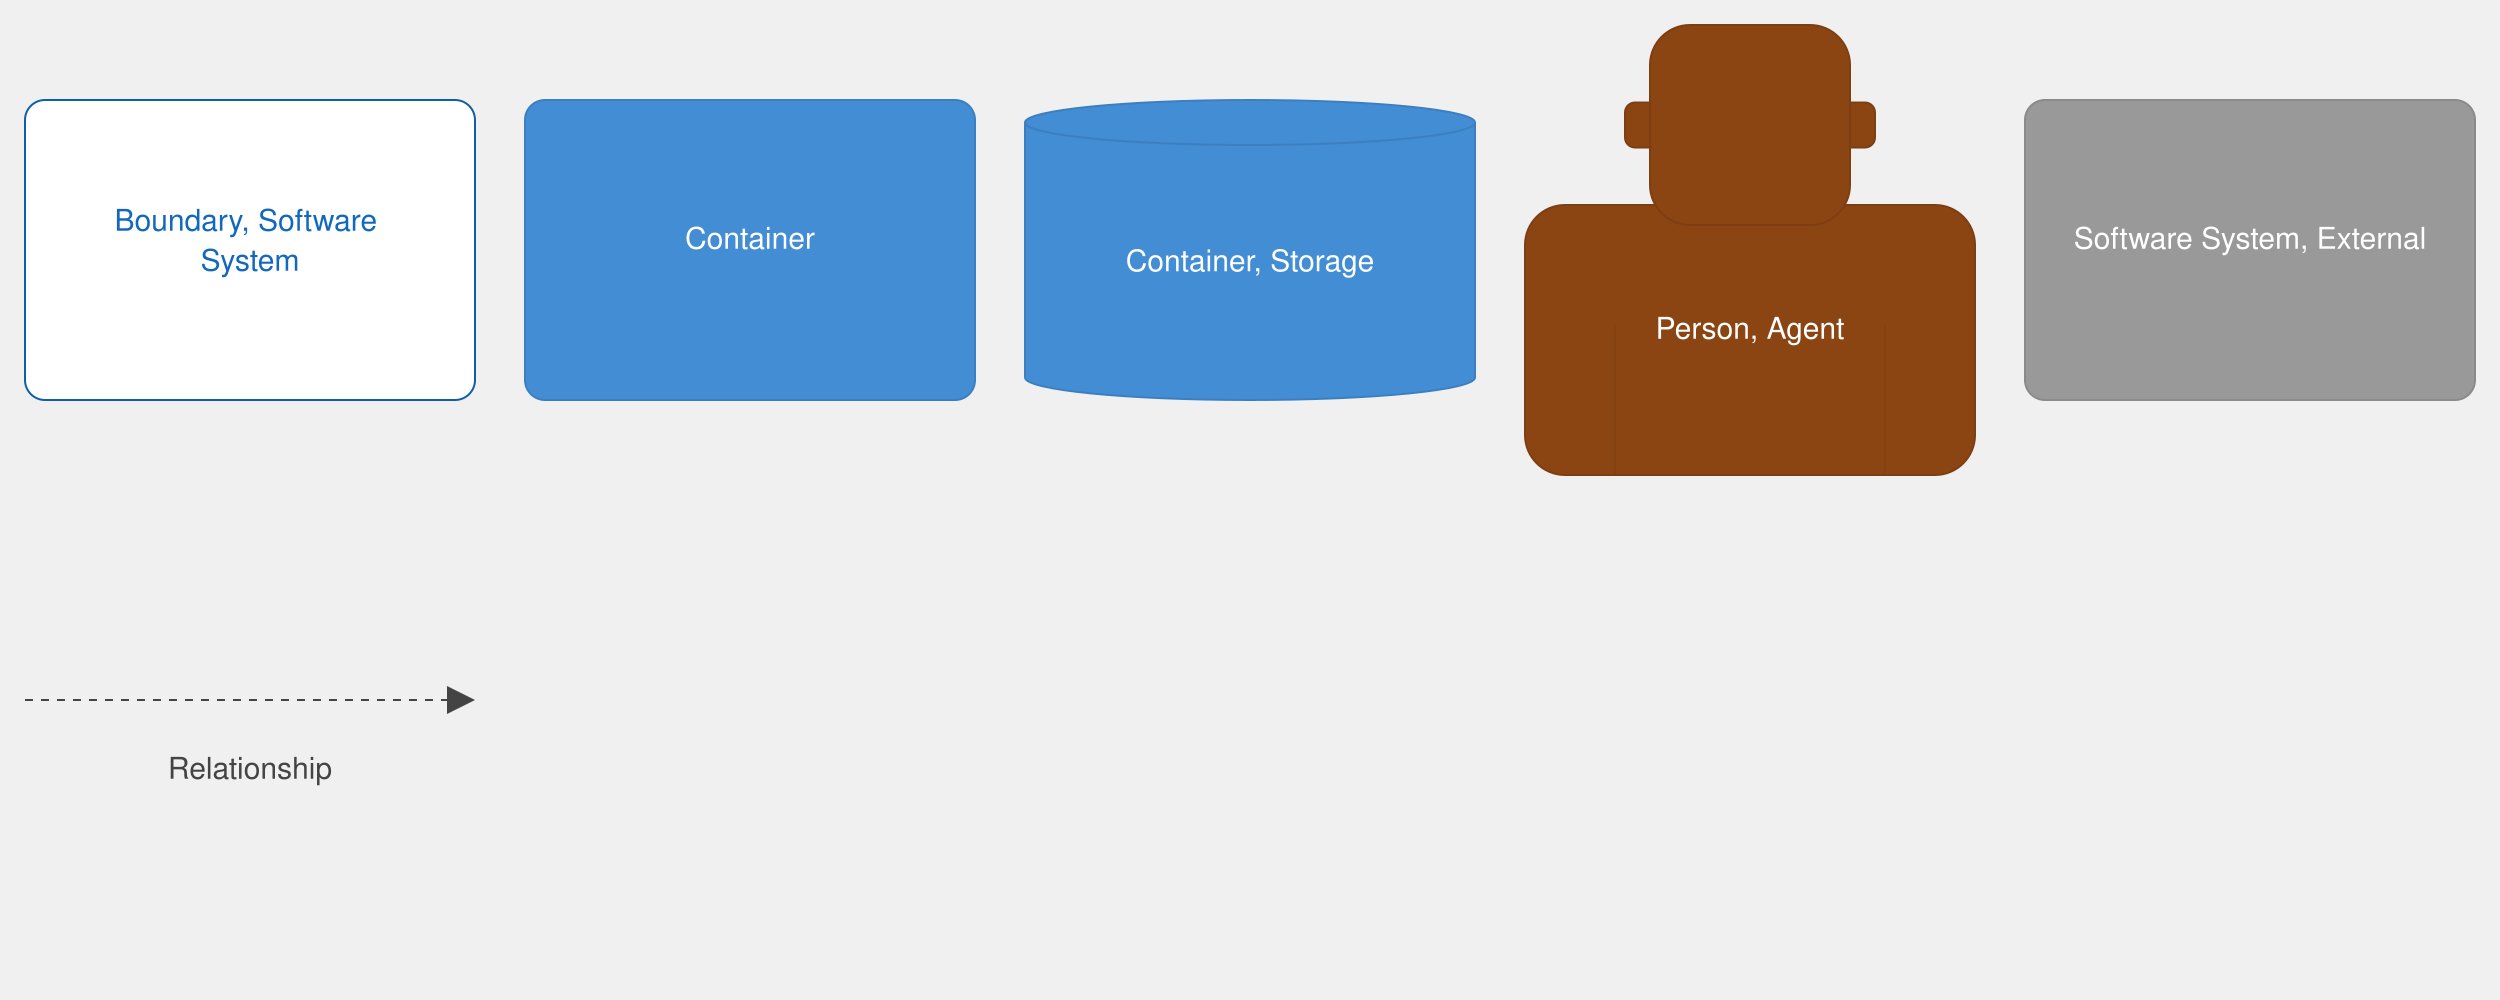
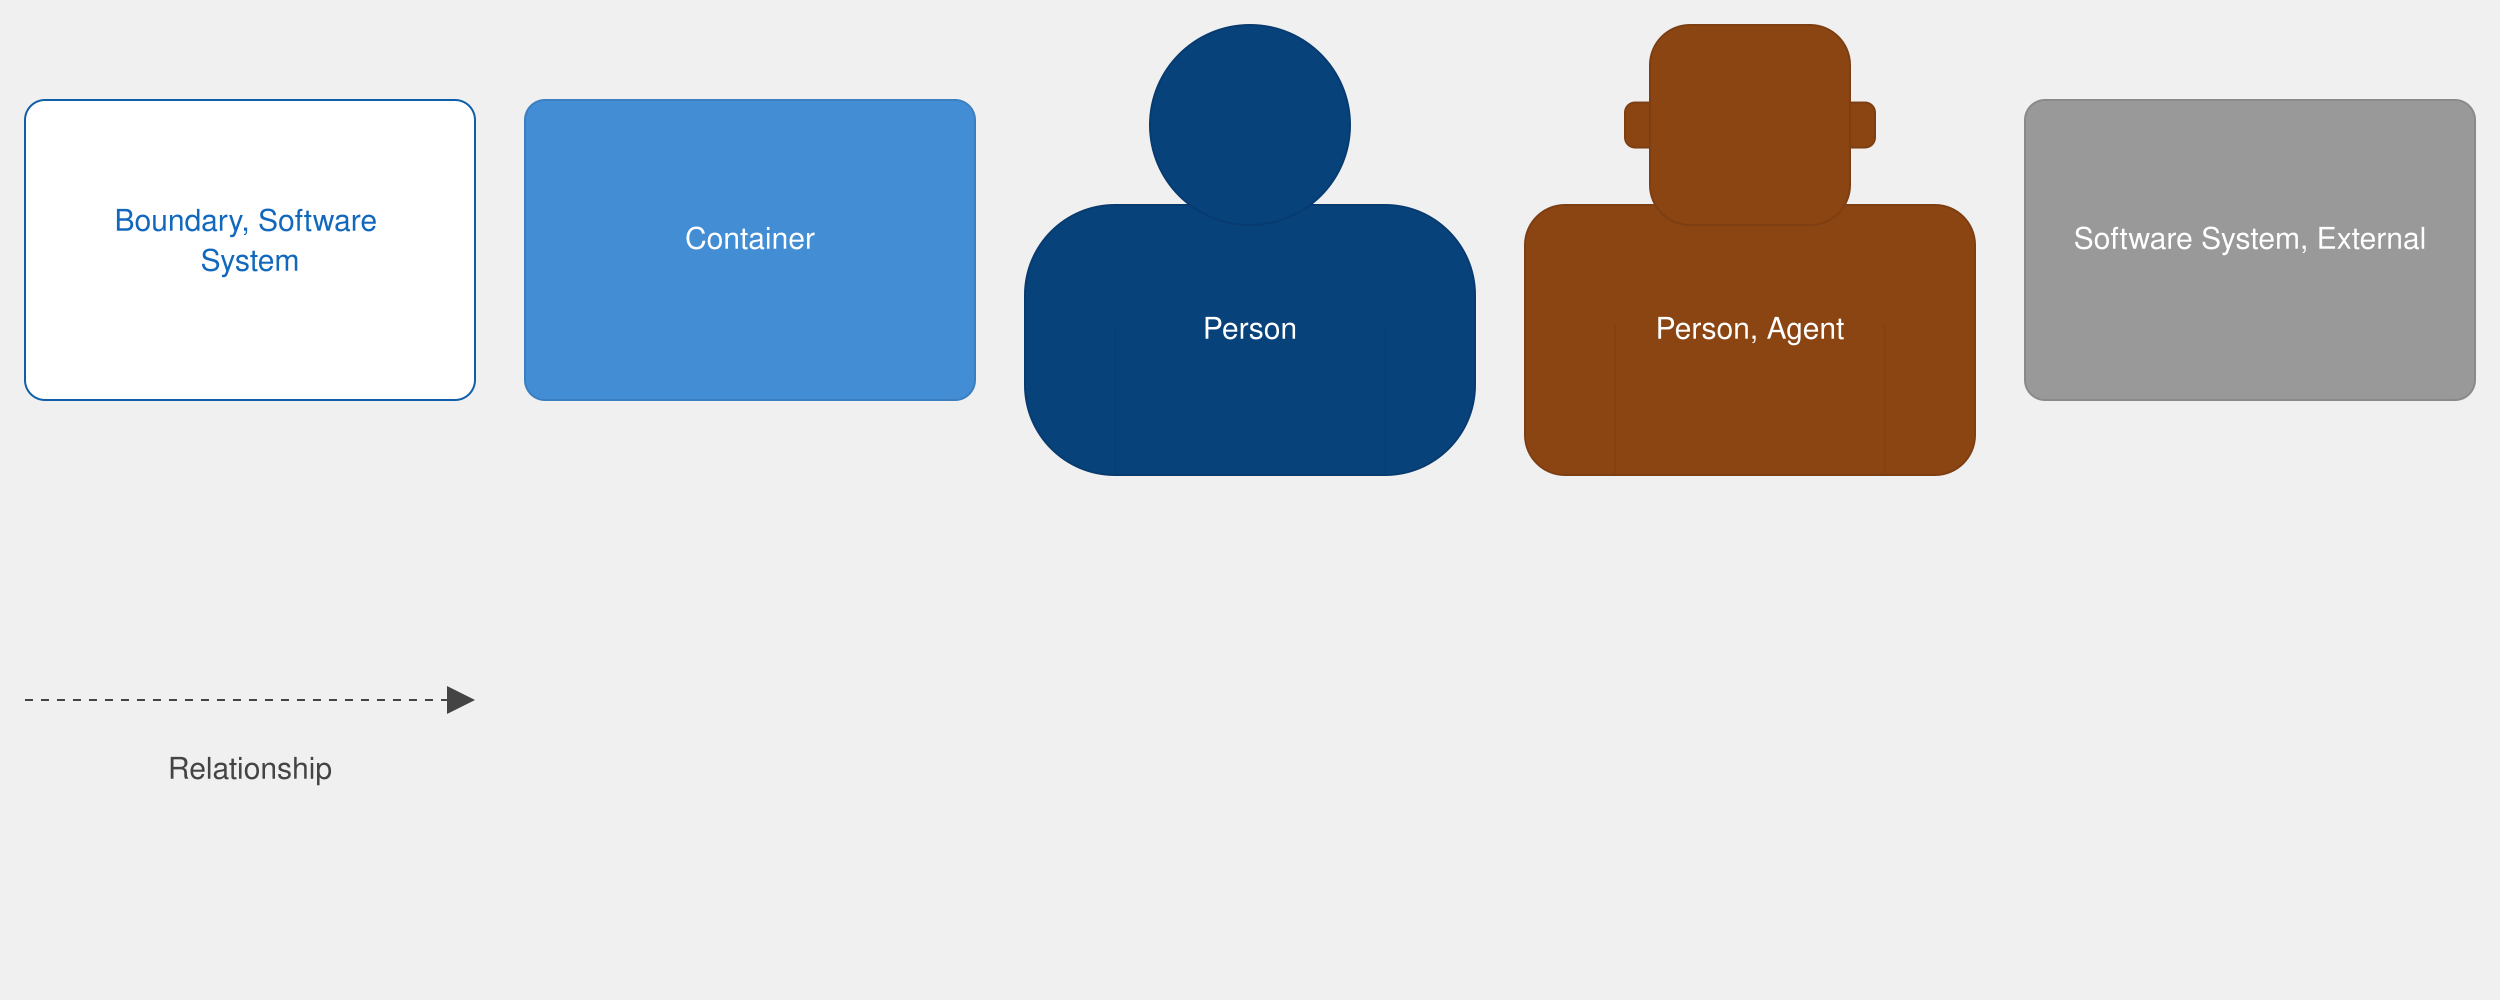
<svg xmlns="http://www.w3.org/2000/svg" version="1.1" viewBox="0 0 2500 1000" style="background: #ffffff">
  <g transform="translate(25,100)">
    <rect width="450" height="300" rx="20" ry="20" x="0" y="0" fill="#ffffff" stroke-width="2" stroke="#0f5eaa" stroke-dasharray="" />
    <text x="225" y="77" text-anchor="middle" dominant-baseline="hanging" fill="#1168bd" font-size="30px" font-family="Tahoma, Verdana, Helvetica, Arial">
      <tspan x="225" dy="40px">Boundary, Software</tspan>
      <tspan x="225" dy="40px">System</tspan>
    </text>
  </g>
  <g transform="translate(525,100)">
    <rect width="450" height="300" rx="20" ry="20" x="0" y="0" fill="#438dd5" stroke-width="2" stroke="#3c7fc0" stroke-dasharray="" />
    <text x="225" y="95" text-anchor="middle" dominant-baseline="hanging" fill="#ffffff" font-size="30px" font-family="Tahoma, Verdana, Helvetica, Arial">
      <tspan x="225" dy="40px">Container</tspan>
    </text>
  </g>
-   <g transform="translate(1025,100)">
-     <path id="keyElementCylinderPath" d="M 0,22.5 a 225,22.5 0,0,0 450 0 a 225,22.5 0,0,0 -450 0 l 0,255 a 225,22.5 0,0,0 450 0 l 0,-255" fill="#438dd5" stroke-width="2" stroke="#3c7fc0" stroke-dasharray="" />
-     <text x="225" y="117.5" text-anchor="middle" dominant-baseline="hanging" fill="#ffffff" font-size="30px" font-family="Tahoma, Verdana, Helvetica, Arial">
-       <tspan x="225" dy="40px">Container, Storage</tspan>
+   <g transform="translate(1025,25)">
+     <rect x="0" y="180" width="450" height="270" rx="90" fill="#08427b" stroke-width="2" stroke="#073b6f" stroke-dasharray="" />
+     <circle cx="225" cy="100" r="100" fill="#08427b" stroke-width="2" stroke="#073b6f" stroke-dasharray="" />
+     <line x1="90" y1="300" x2="90" y2="450" stroke-width="1" stroke="#073b6f" stroke-dasharray="" />
+     <line x1="360" y1="300" x2="360" y2="450" stroke-width="1" stroke="#073b6f" stroke-dasharray="" />
+     <text x="225" y="260" text-anchor="middle" dominant-baseline="hanging" fill="#ffffff" font-size="30px" font-family="Tahoma, Verdana, Helvetica, Arial">
+       <tspan x="225" dy="40px">Person</tspan>
    </text>
  </g>
  <g transform="translate(1525,25)">
    <rect x="0" y="180" width="450" height="270" rx="40" fill="#8b4513" stroke-width="2" stroke="#7d3e11" stroke-dasharray="" />
    <rect x="100" y="77.5" width="250" height="45" rx="10" fill="#8b4513" stroke-width="2" stroke="#7d3e11" stroke-dasharray="" />
    <rect x="125" y="0" width="200" height="200" rx="40" fill="#8b4513" stroke-width="2" stroke="#7d3e11" stroke-dasharray="" />
    <line x1="90" y1="300" x2="90" y2="450" stroke-width="1" stroke="#7d3e11" stroke-dasharray="" />
    <line x1="360" y1="300" x2="360" y2="450" stroke-width="1" stroke="#7d3e11" stroke-dasharray="" />
    <text x="225" y="260" text-anchor="middle" dominant-baseline="hanging" fill="#ffffff" font-size="30px" font-family="Tahoma, Verdana, Helvetica, Arial">
      <tspan x="225" dy="40px">Person, Agent</tspan>
    </text>
  </g>
  <g transform="translate(2025,100)">
    <rect width="450" height="300" rx="20" ry="20" x="0" y="0" fill="#999999" stroke-width="2" stroke="#8a8a8a" stroke-dasharray="" />
    <text x="225" y="95" text-anchor="middle" dominant-baseline="hanging" fill="#ffffff" font-size="30px" font-family="Tahoma, Verdana, Helvetica, Arial">
      <tspan x="225" dy="40px">Software System, External</tspan>
    </text>
  </g>
  <g transform="translate(25,670)">
    <path d="M422,0 L422,44 L450,30 L 422,16" style="fill:#444444" />
    <path d="M0,30 L422,30" style="stroke:#444444; stroke-width: 2; fill: none; stroke-dasharray: 8 8;" />
    <text x="225" y="55" text-anchor="middle" dominant-baseline="hanging" fill="#444444" font-size="30px" font-family="Tahoma, Verdana, Helvetica, Arial">
      <tspan x="225" dy="40px">Relationship</tspan>
    </text>
  </g>
</svg>
